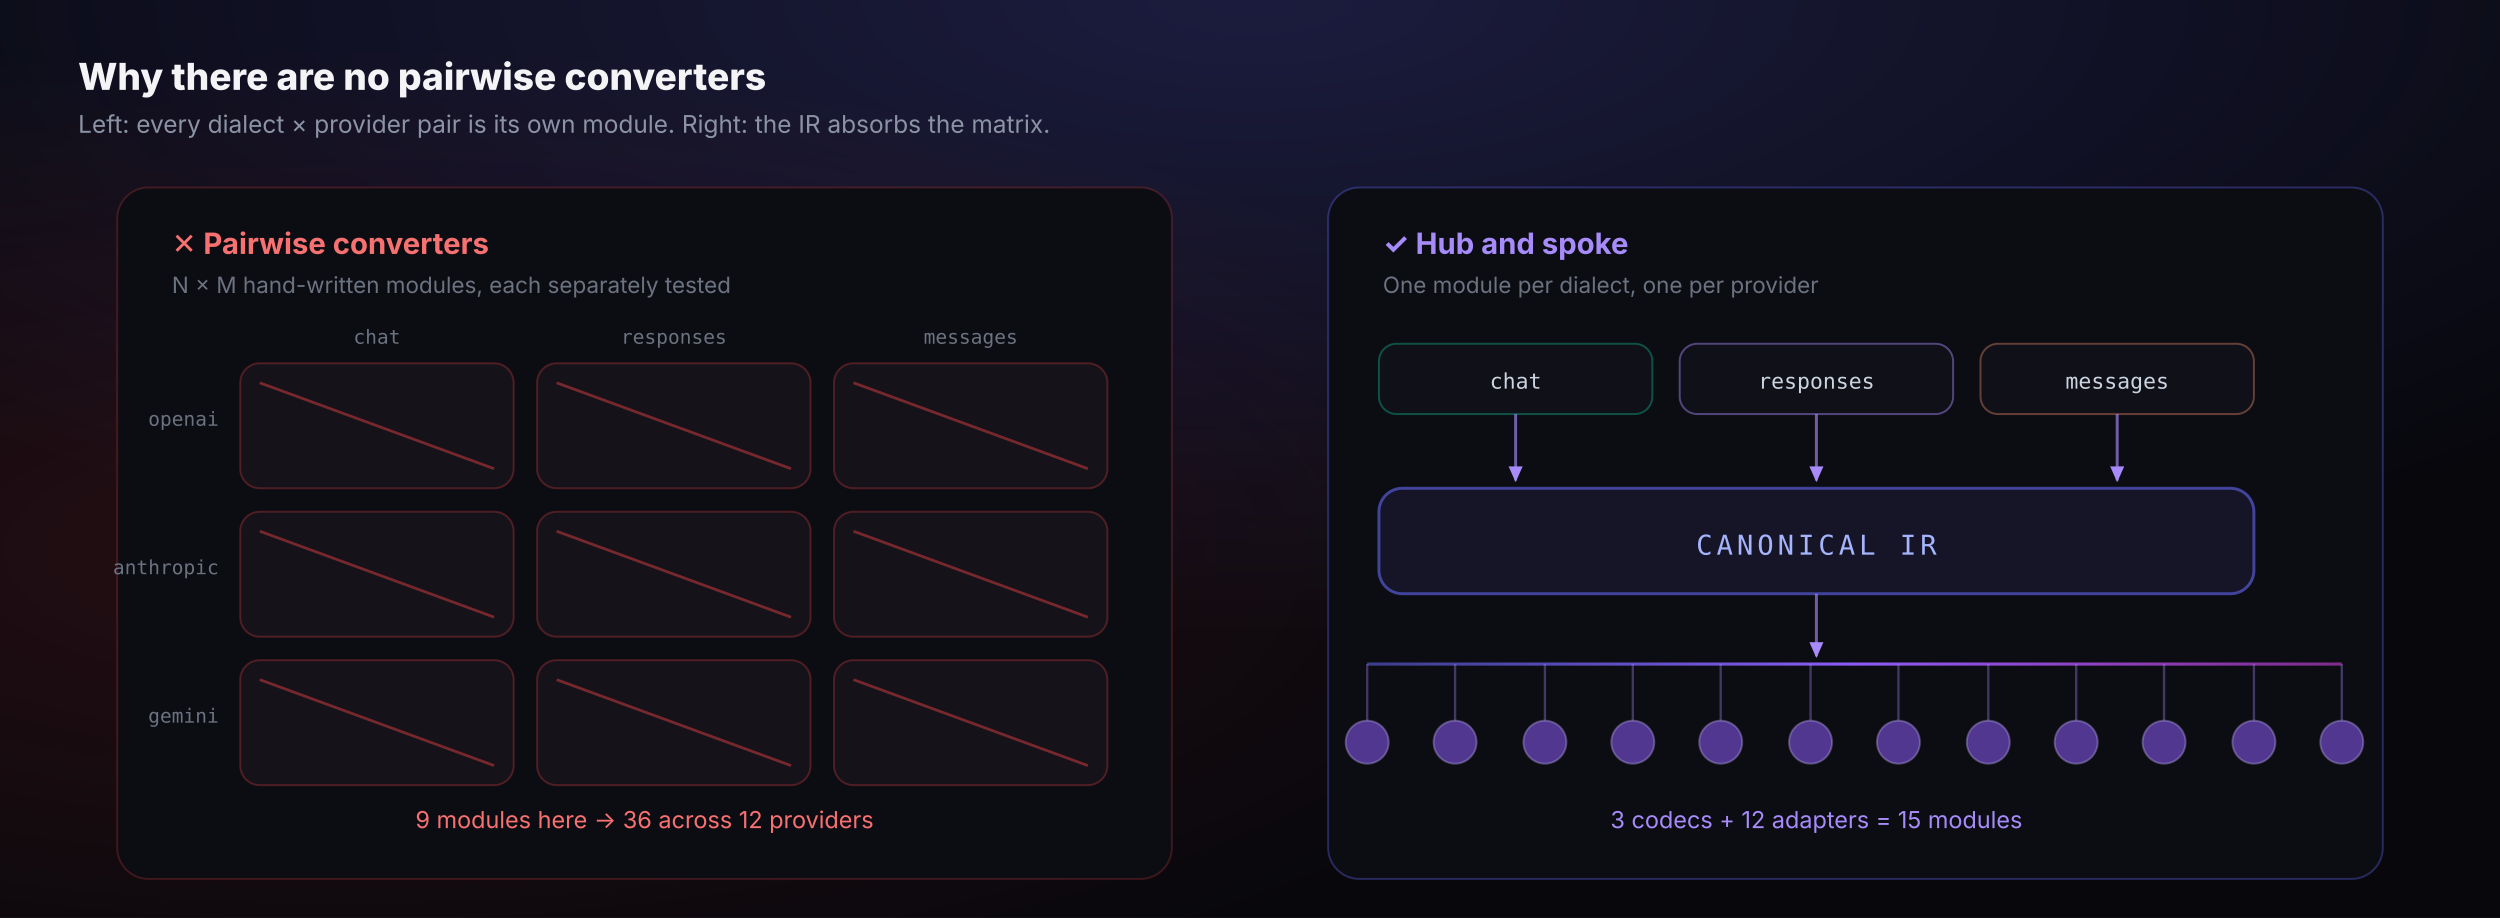
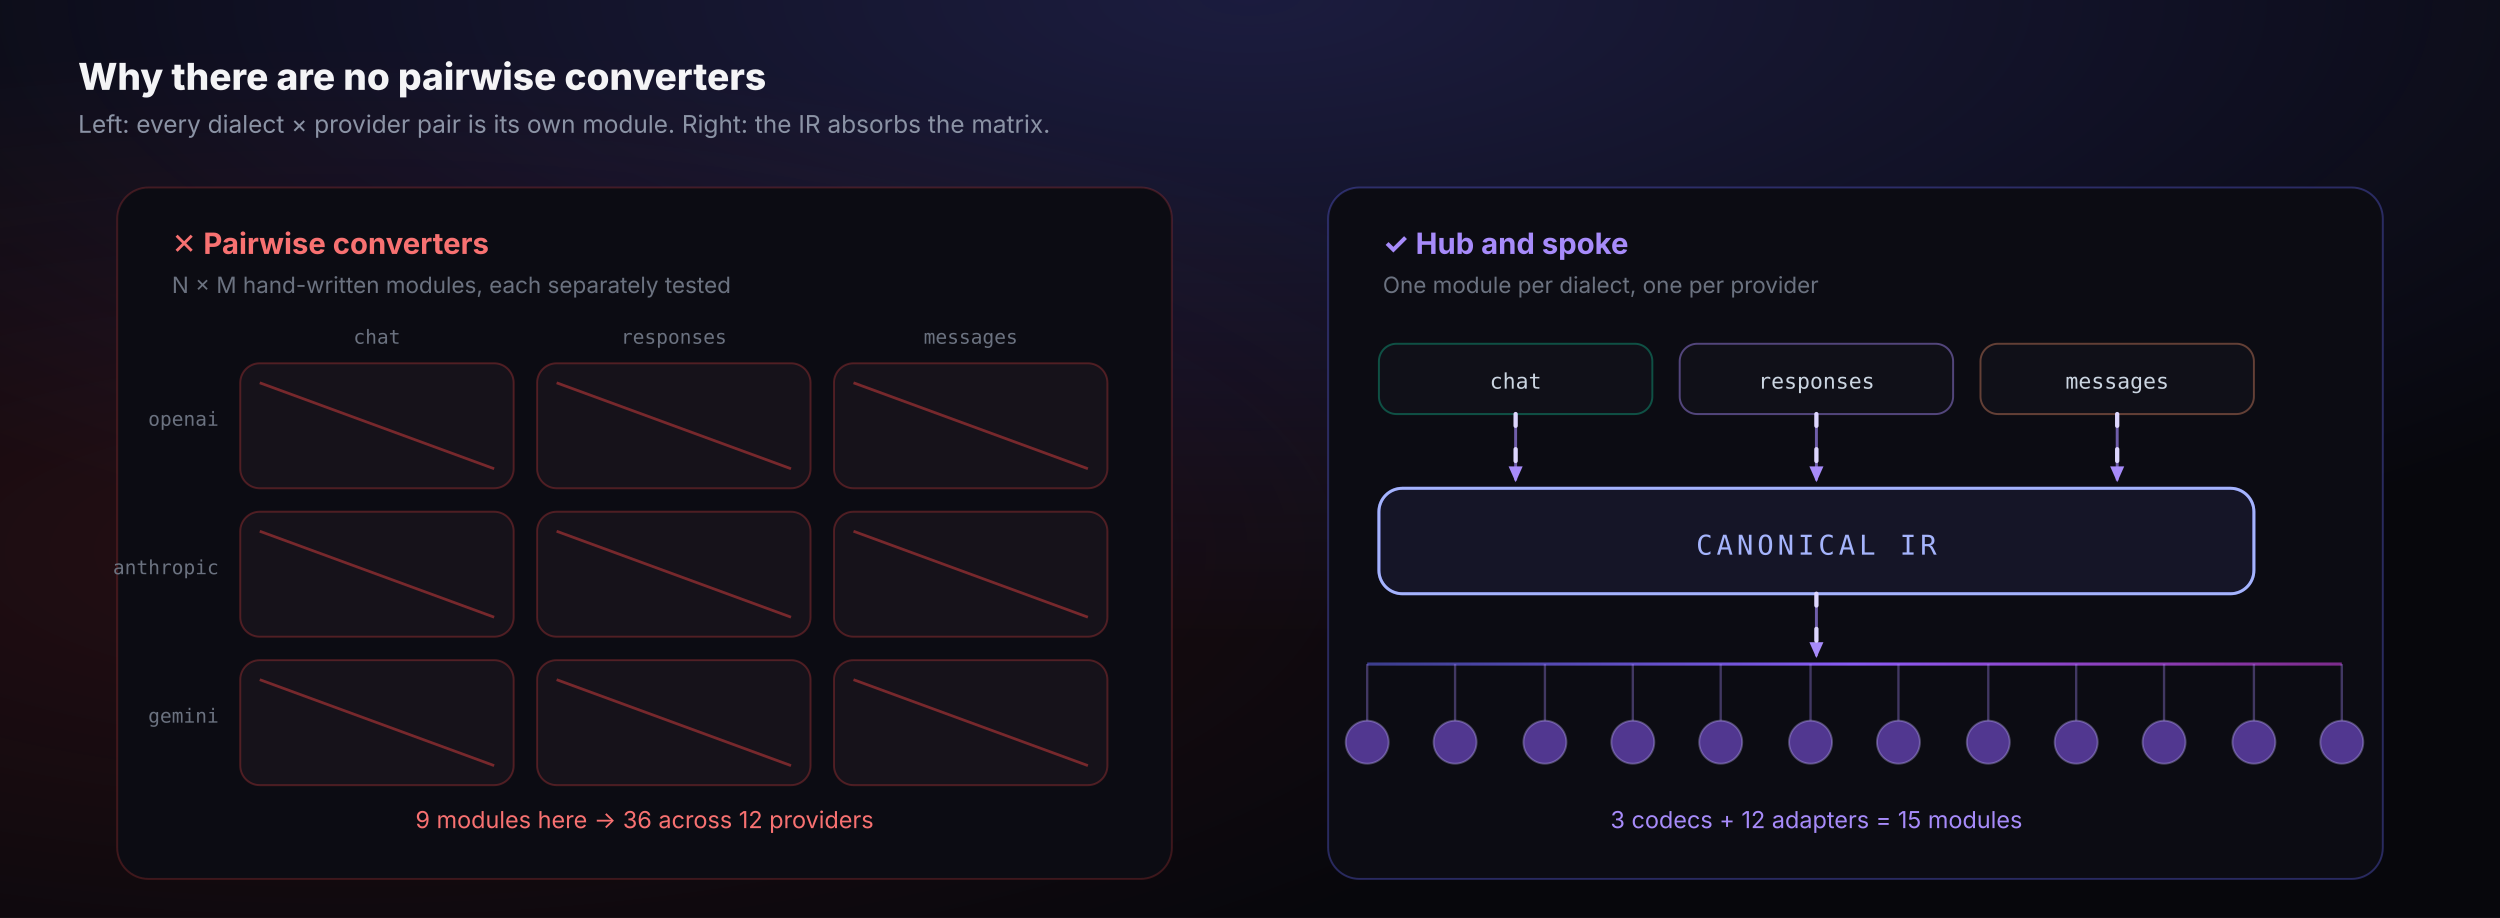
<svg xmlns="http://www.w3.org/2000/svg" width="1280" height="470" viewBox="0 0 1280 470" role="img" aria-label="Comparison: pairwise converters need one module per pair, while hub-and-spoke needs one per dialect plus one per provider">
  <defs>
    <radialGradient id="sa" cx="50%" cy="0%" r="70%">
      <stop offset="0" stop-color="#6366f1" stop-opacity=".22" />
      <stop offset="1" stop-color="#6366f1" stop-opacity="0" />
    </radialGradient>
    <radialGradient id="sb" cx="14%" cy="60%" r="55%">
      <stop offset="0" stop-color="#ef4444" stop-opacity=".13" />
      <stop offset="1" stop-color="#ef4444" stop-opacity="0" />
    </radialGradient>
    <marker id="arw" viewBox="0 0 10 10" refX="8" refY="5" markerWidth="6" markerHeight="6" orient="auto-start-reverse">
      <path d="M 0 1 L 9 5 L 0 9 z" fill="#a78bfa" />
    </marker>
+     <style>
+       .irp { animation: swpulse 4s ease-in-out infinite; }
+       @keyframes swpulse { 0%, 100% { stroke-opacity: .5; } 50% { stroke-opacity: 1; } }
+       .flow { fill: none; stroke: #ddd6fe; stroke-width: 2.2; stroke-linecap: round; stroke-dasharray: 6 12; animation: swflow .9s linear infinite; }
+       @keyframes swflow { from { stroke-dashoffset: 0; } to { stroke-dashoffset: -18; } }
+       @media (prefers-reduced-motion: reduce) { .irp, .flow { animation: none; } }
+     </style>
  </defs>
  <rect width="1280" height="470" fill="#07070c" />
  <rect width="1280" height="470" fill="url(#sa)" />
  <rect width="1280" height="470" fill="url(#sb)" />
  <text x="40" y="46" font-family="Inter,Arial,sans-serif" font-size="19" font-weight="800" fill="#f4f4f6">Why there are no pairwise converters</text>
  <text x="40" y="68" font-family="Inter,Arial,sans-serif" font-size="12.5" fill="#8b93a5">Left: every dialect × provider pair is its own module. Right: the IR absorbs the matrix.</text>
  <rect x="60" y="96" width="540" height="354" rx="16" fill="#0c0c13" stroke="#ef4444" stroke-opacity=".22" />
  <text x="88" y="130" font-family="Inter,Arial,sans-serif" font-size="15" font-weight="700" fill="#f87171">✕  Pairwise converters</text>
  <text x="88" y="150" font-family="Inter,Arial,sans-serif" font-size="11.5" fill="#6b7280">N × M hand-written modules, each separately tested</text>
  <g font-family="ui-monospace,Menlo,monospace" font-size="10" fill="#6b7280">
    <text x="193" y="176" text-anchor="middle">chat</text>
    <text x="345" y="176" text-anchor="middle">responses</text>
    <text x="497" y="176" text-anchor="middle">messages</text>
    <text x="112" y="218" text-anchor="end">openai</text>
    <text x="112" y="294" text-anchor="end">anthropic</text>
    <text x="112" y="370" text-anchor="end">gemini</text>
  </g>
  <g>
    <rect x="123" y="186" width="140" height="64" rx="10" fill="#16121a" stroke="#ef4444" stroke-opacity=".28" />
    <line x1="133" y1="196" x2="253" y2="240" stroke="#ef4444" stroke-opacity=".45" stroke-width="1.4" />
    <rect x="275" y="186" width="140" height="64" rx="10" fill="#16121a" stroke="#ef4444" stroke-opacity=".28" />
    <line x1="285" y1="196" x2="405" y2="240" stroke="#ef4444" stroke-opacity=".45" stroke-width="1.4" />
    <rect x="427" y="186" width="140" height="64" rx="10" fill="#16121a" stroke="#ef4444" stroke-opacity=".28" />
    <line x1="437" y1="196" x2="557" y2="240" stroke="#ef4444" stroke-opacity=".45" stroke-width="1.4" />
    <rect x="123" y="262" width="140" height="64" rx="10" fill="#16121a" stroke="#ef4444" stroke-opacity=".28" />
    <line x1="133" y1="272" x2="253" y2="316" stroke="#ef4444" stroke-opacity=".45" stroke-width="1.4" />
    <rect x="275" y="262" width="140" height="64" rx="10" fill="#16121a" stroke="#ef4444" stroke-opacity=".28" />
    <line x1="285" y1="272" x2="405" y2="316" stroke="#ef4444" stroke-opacity=".45" stroke-width="1.4" />
    <rect x="427" y="262" width="140" height="64" rx="10" fill="#16121a" stroke="#ef4444" stroke-opacity=".28" />
    <line x1="437" y1="272" x2="557" y2="316" stroke="#ef4444" stroke-opacity=".45" stroke-width="1.4" />
    <rect x="123" y="338" width="140" height="64" rx="10" fill="#16121a" stroke="#ef4444" stroke-opacity=".28" />
    <line x1="133" y1="348" x2="253" y2="392" stroke="#ef4444" stroke-opacity=".45" stroke-width="1.4" />
    <rect x="275" y="338" width="140" height="64" rx="10" fill="#16121a" stroke="#ef4444" stroke-opacity=".28" />
    <line x1="285" y1="348" x2="405" y2="392" stroke="#ef4444" stroke-opacity=".45" stroke-width="1.4" />
    <rect x="427" y="338" width="140" height="64" rx="10" fill="#16121a" stroke="#ef4444" stroke-opacity=".28" />
    <line x1="437" y1="348" x2="557" y2="392" stroke="#ef4444" stroke-opacity=".45" stroke-width="1.4" />
  </g>
  <text x="330" y="424" text-anchor="middle" font-family="Inter,Arial,sans-serif" font-size="12" fill="#f87171">9 modules here → 36 across 12 providers</text>
  <rect x="680" y="96" width="540" height="354" rx="16" fill="#0c0c13" stroke="#6366f1" stroke-opacity=".35" />
  <text x="708" y="130" font-family="Inter,Arial,sans-serif" font-size="15" font-weight="700" fill="#a78bfa">✓  Hub and spoke</text>
  <text x="708" y="150" font-family="Inter,Arial,sans-serif" font-size="11.5" fill="#6b7280">One module per dialect, one per provider</text>
  <g font-family="ui-monospace,Menlo,monospace" font-size="11" fill="#cbd5e1">
    <rect x="706" y="176" width="140" height="36" rx="9" fill="#101018" stroke="#10a37f" stroke-opacity=".45" />
    <text x="776" y="199" text-anchor="middle">chat</text>
    <rect x="860" y="176" width="140" height="36" rx="9" fill="#101018" stroke="#a78bfa" stroke-opacity=".45" />
    <text x="930" y="199" text-anchor="middle">responses</text>
    <rect x="1014" y="176" width="140" height="36" rx="9" fill="#101018" stroke="#cc7c5e" stroke-opacity=".45" />
    <text x="1084" y="199" text-anchor="middle">messages</text>
  </g>
  <g stroke="#a78bfa" stroke-opacity=".65" stroke-width="1.5" marker-end="url(#arw)" fill="none">
    <line x1="776" y1="212" x2="776" y2="246" />
    <line x1="930" y1="212" x2="930" y2="246" />
    <line x1="1084" y1="212" x2="1084" y2="246" />
  </g>
  <rect x="706" y="250" width="448" height="54" rx="12" fill="#151527" stroke="#6366f1" stroke-opacity=".6" stroke-width="1.5" />
  <text x="930" y="284" text-anchor="middle" font-family="ui-monospace,Menlo,monospace" font-size="14" letter-spacing="2" fill="#a5b4fc">CANONICAL IR</text>
  <line x1="930" y1="304" x2="930" y2="336" stroke="#a78bfa" stroke-opacity=".65" stroke-width="1.5" marker-end="url(#arw)" />
  <line x1="700" y1="340" x2="1199" y2="340" stroke="url(#sbus)" stroke-width="1.6" />
  <defs>
    <linearGradient id="sbus" x1="700" y1="0" x2="1199" y2="0" gradientUnits="userSpaceOnUse">
      <stop offset="0" stop-color="#6366f1" stop-opacity=".55" />
      <stop offset=".5" stop-color="#8b5cf6" />
      <stop offset="1" stop-color="#d946ef" stop-opacity=".55" />
    </linearGradient>
  </defs>
  <g stroke="#a78bfa" stroke-opacity=".35" stroke-width="1.2">
    <line x1="700" y1="340" x2="700" y2="369" />
    <line x1="745" y1="340" x2="745" y2="369" />
    <line x1="791" y1="340" x2="791" y2="369" />
    <line x1="836" y1="340" x2="836" y2="369" />
    <line x1="881" y1="340" x2="881" y2="369" />
    <line x1="927" y1="340" x2="927" y2="369" />
    <line x1="972" y1="340" x2="972" y2="369" />
    <line x1="1018" y1="340" x2="1018" y2="369" />
    <line x1="1063" y1="340" x2="1063" y2="369" />
    <line x1="1108" y1="340" x2="1108" y2="369" />
    <line x1="1154" y1="340" x2="1154" y2="369" />
    <line x1="1199" y1="340" x2="1199" y2="369" />
  </g>
  <g fill="#8b5cf6" fill-opacity=".55" stroke="#c4b5fd" stroke-opacity=".35">
    <circle cx="700" cy="380" r="11" />
    <circle cx="745" cy="380" r="11" />
    <circle cx="791" cy="380" r="11" />
    <circle cx="836" cy="380" r="11" />
    <circle cx="881" cy="380" r="11" />
    <circle cx="927" cy="380" r="11" />
    <circle cx="972" cy="380" r="11" />
    <circle cx="1018" cy="380" r="11" />
    <circle cx="1063" cy="380" r="11" />
    <circle cx="1108" cy="380" r="11" />
    <circle cx="1154" cy="380" r="11" />
    <circle cx="1199" cy="380" r="11" />
  </g>
  <text x="930" y="424" text-anchor="middle" font-family="Inter,Arial,sans-serif" font-size="12" fill="#a78bfa">3 codecs + 12 adapters = 15 modules</text>
+   <rect class="irp" x="706" y="250" width="448" height="54" rx="12" fill="none" stroke="#a5b4fc" stroke-width="1.5" />
+   <g>
+     <line class="flow" x1="776" y1="212" x2="776" y2="246" />
+     <line class="flow" style="animation-delay:-.3s" x1="930" y1="212" x2="930" y2="246" />
+     <line class="flow" style="animation-delay:-.6s" x1="1084" y1="212" x2="1084" y2="246" />
+     <line class="flow" style="animation-delay:-.15s" x1="930" y1="304" x2="930" y2="336" />
+   </g>
</svg>
